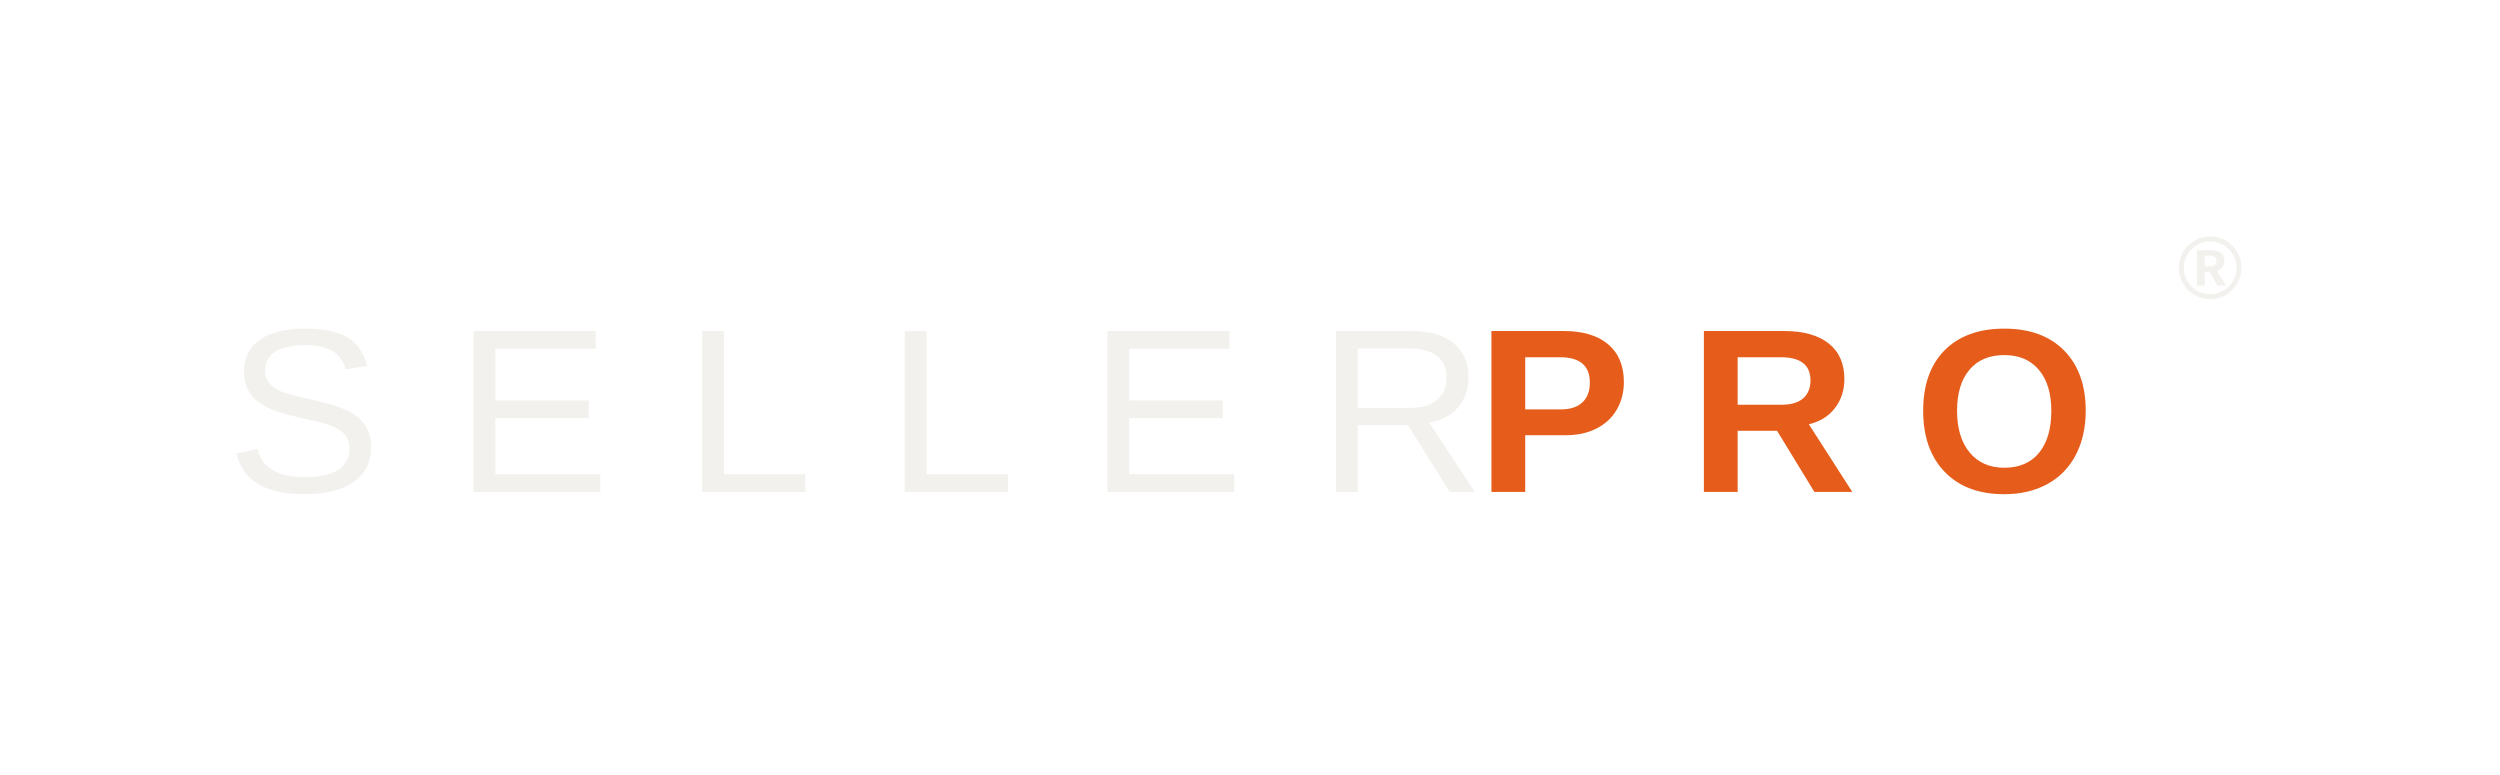
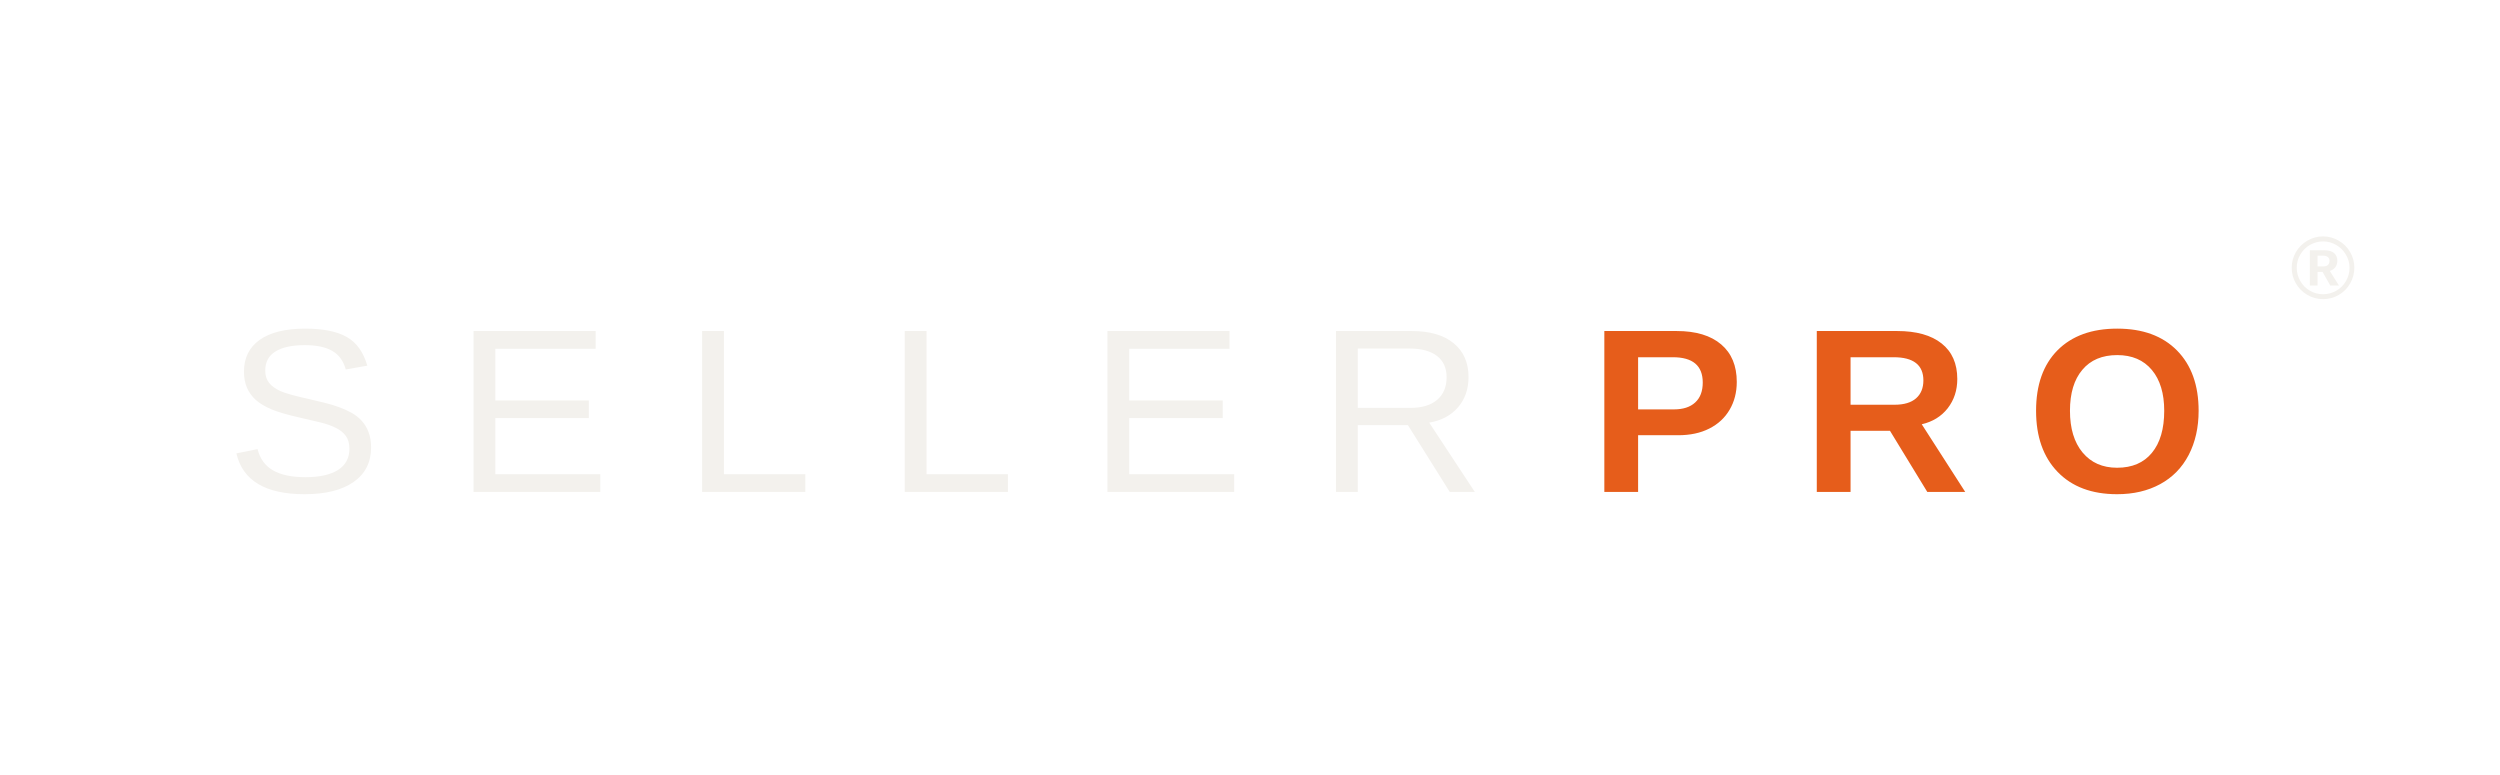
<svg xmlns="http://www.w3.org/2000/svg" viewBox="0 0 310 96" role="img" aria-labelledby="title">
  <text x="28" y="61" fill="#f3f1ed" font-family="Arial, Helvetica, sans-serif" font-size="29" font-weight="400" letter-spacing="9">SELLER</text>
-   <text x="183" y="61" fill="#e65d1b" font-family="Arial, Helvetica, sans-serif" font-size="29" font-weight="700" letter-spacing="7">PRO</text>
-   <text x="270" y="37" fill="#f3f1ed" font-family="Arial, Helvetica, sans-serif" font-size="11" font-weight="700">®</text>
+   <text x="197" y="61" fill="#e65d1b" font-family="Arial, Helvetica, sans-serif" font-size="29" font-weight="700" letter-spacing="7">PRO</text>
+   <text x="284" y="37" fill="#f3f1ed" font-family="Arial, Helvetica, sans-serif" font-size="11" font-weight="700">®</text>
</svg>
